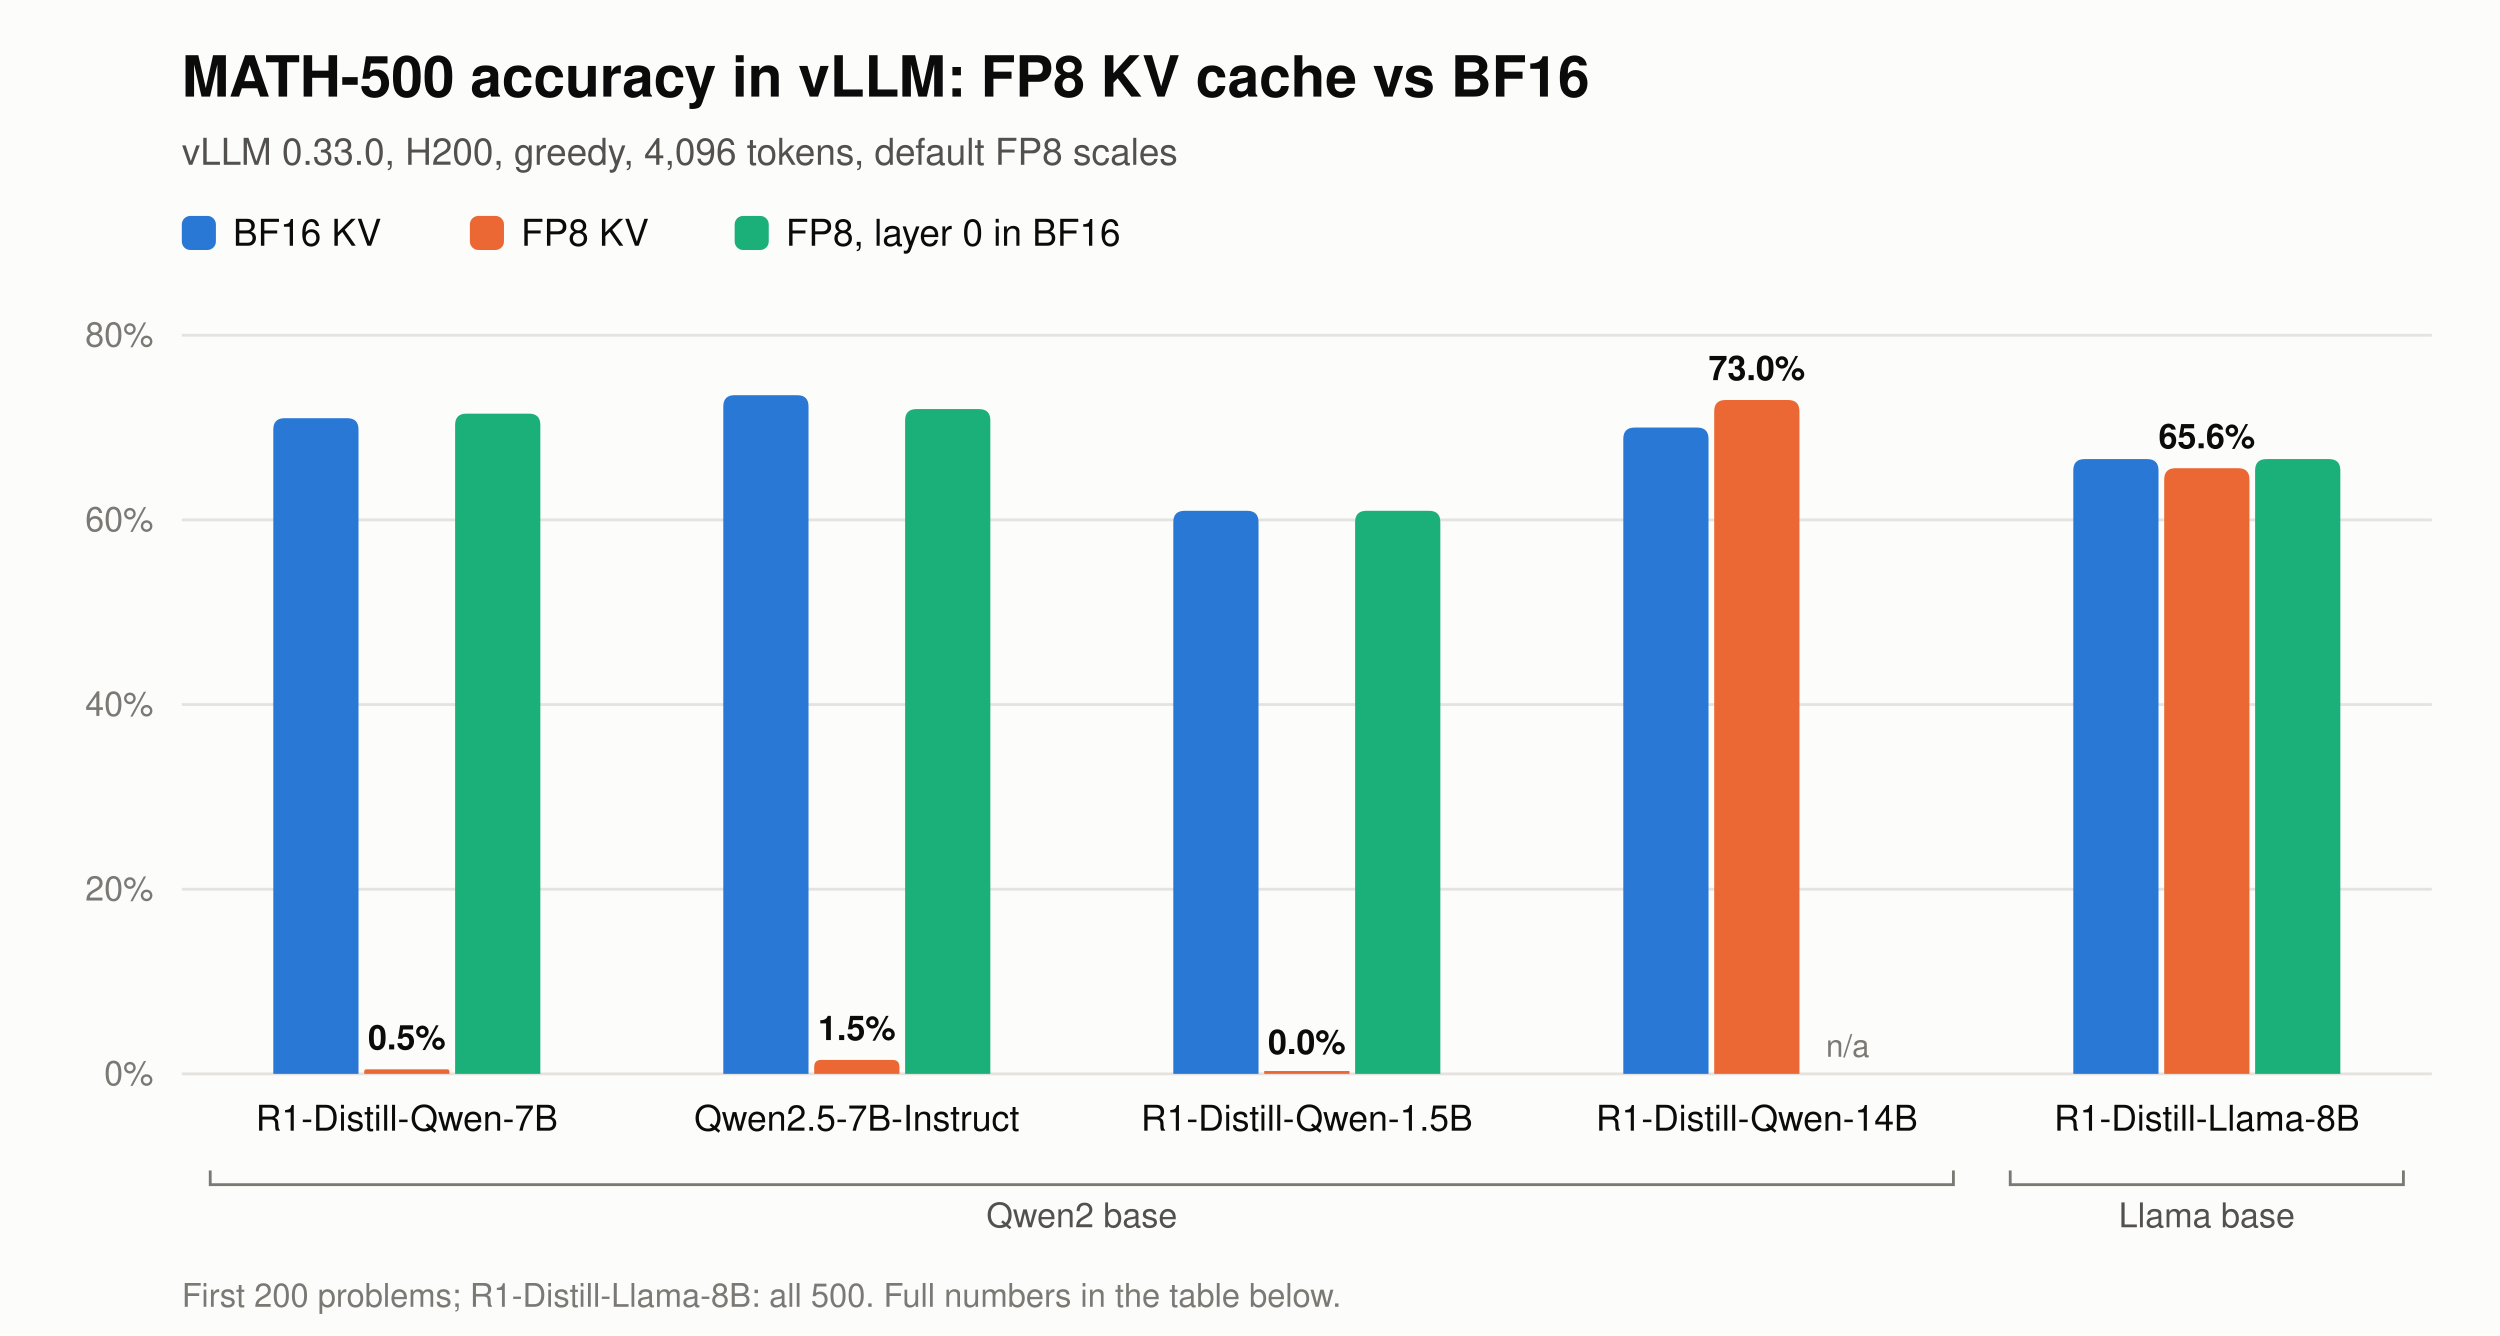
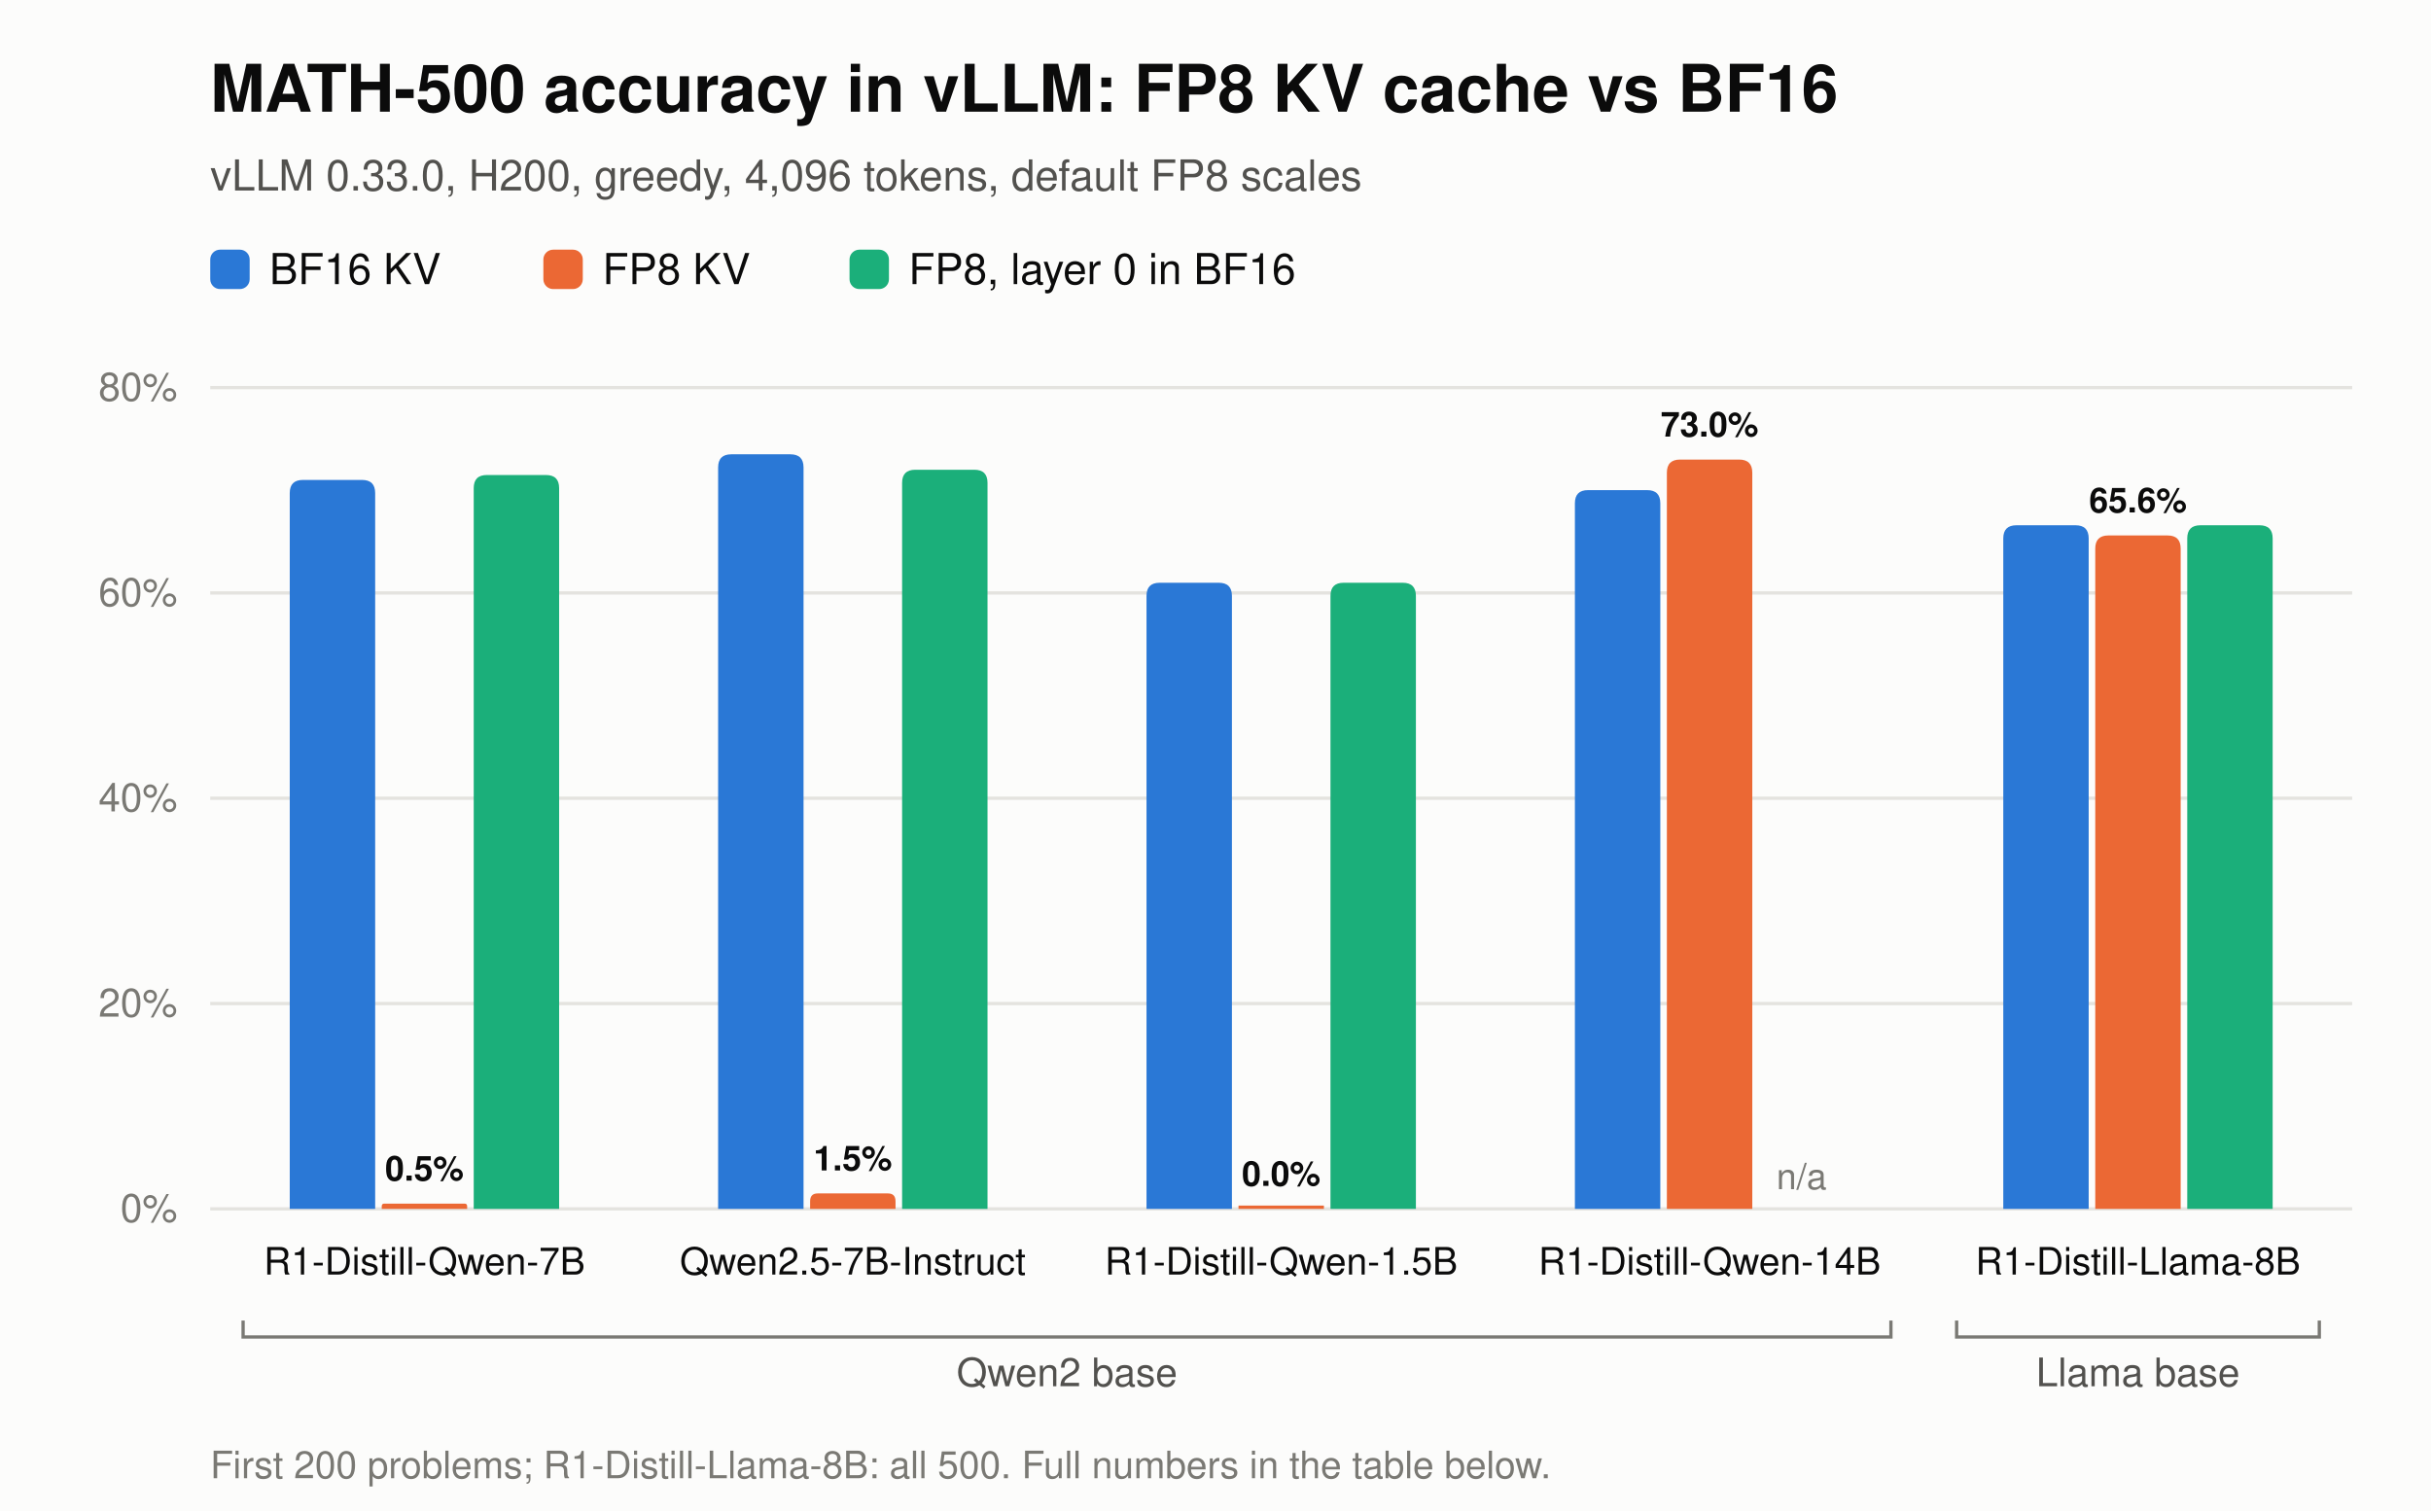
- <svg xmlns="http://www.w3.org/2000/svg" viewBox="0 0 880 470" width="100%" role="img" aria-label="MATH-500 accuracy in vLLM: FP8 KV cache vs BF16" style="font-family:-apple-system, BlinkMacSystemFont, 'Segoe UI', 'PingFang SC', 'Noto Sans SC', Helvetica, Arial, sans-serif;max-width:880px">
-   <rect width="880" height="470" fill="#fcfcfb" />
+ <svg xmlns="http://www.w3.org/2000/svg" viewBox="0 0 740 460" width="100%" role="img" aria-label="MATH-500 accuracy in vLLM: FP8 KV cache vs BF16" style="font-family:-apple-system, BlinkMacSystemFont, 'Segoe UI', 'PingFang SC', 'Noto Sans SC', Helvetica, Arial, sans-serif;max-width:740px">
+   <rect width="740" height="460" fill="#fcfcfb" />
  <text x="64" y="34" font-size="20" font-weight="600" fill="#0b0b0b">MATH-500 accuracy in vLLM: FP8 KV cache vs BF16</text>
  <text x="64" y="58" font-size="13" fill="#52514e">vLLM 0.33.0, H200, greedy, 4,096 tokens, default FP8 scales</text>
  <rect x="64" y="76" width="12" height="12" rx="3" fill="#2a78d6" />
  <text x="82" y="86.5" font-size="13" fill="#0b0b0b">BF16 KV</text>
  <rect x="165.4" y="76" width="12" height="12" rx="3" fill="#eb6834" />
  <text x="183.4" y="86.5" font-size="13" fill="#0b0b0b">FP8 KV</text>
  <rect x="258.6" y="76" width="12" height="12" rx="3" fill="#1baf7a" />
  <text x="276.6" y="86.5" font-size="13" fill="#0b0b0b">FP8, layer 0 in BF16</text>
-   <line x1="64" x2="856" y1="378.0" y2="378.0" stroke="#e4e3df" stroke-width="1" />
-   <text x="54" y="382.0" font-size="12" fill="#7a7974" text-anchor="end">0%</text>
-   <line x1="64" x2="856" y1="313.0" y2="313.0" stroke="#e4e3df" stroke-width="1" />
-   <text x="54" y="317.0" font-size="12" fill="#7a7974" text-anchor="end">20%</text>
-   <line x1="64" x2="856" y1="248.0" y2="248.0" stroke="#e4e3df" stroke-width="1" />
-   <text x="54" y="252.0" font-size="12" fill="#7a7974" text-anchor="end">40%</text>
-   <line x1="64" x2="856" y1="183.0" y2="183.0" stroke="#e4e3df" stroke-width="1" />
-   <text x="54" y="187.0" font-size="12" fill="#7a7974" text-anchor="end">60%</text>
-   <line x1="64" x2="856" y1="118.0" y2="118.0" stroke="#e4e3df" stroke-width="1" />
+   <line x1="64" x2="716" y1="368.0" y2="368.0" stroke="#e4e3df" stroke-width="1" />
+   <text x="54" y="372.0" font-size="12" fill="#7a7974" text-anchor="end">0%</text>
+   <line x1="64" x2="716" y1="305.5" y2="305.5" stroke="#e4e3df" stroke-width="1" />
+   <text x="54" y="309.5" font-size="12" fill="#7a7974" text-anchor="end">20%</text>
+   <line x1="64" x2="716" y1="243.0" y2="243.0" stroke="#e4e3df" stroke-width="1" />
+   <text x="54" y="247.0" font-size="12" fill="#7a7974" text-anchor="end">40%</text>
+   <line x1="64" x2="716" y1="180.5" y2="180.5" stroke="#e4e3df" stroke-width="1" />
+   <text x="54" y="184.5" font-size="12" fill="#7a7974" text-anchor="end">60%</text>
+   <line x1="64" x2="716" y1="118.0" y2="118.0" stroke="#e4e3df" stroke-width="1" />
  <text x="54" y="122.0" font-size="12" fill="#7a7974" text-anchor="end">80%</text>
-   <path d="M96.2,378.0 V151.2 Q96.2,147.2 100.2,147.2 H122.2 Q126.2,147.2 126.2,151.2 V378.0 Z" fill="#2a78d6" />
-   <path d="M128.2,378.0 V377.2 Q128.2,376.4 129.0,376.4 H157.4 Q158.2,376.4 158.2,377.2 V378.0 Z" fill="#eb6834" />
-   <text x="143.2" y="369.4" font-size="12" font-weight="600" fill="#0b0b0b" text-anchor="middle">0.5%</text>
-   <path d="M160.2,378.0 V149.6 Q160.2,145.6 164.2,145.6 H186.2 Q190.2,145.6 190.2,149.6 V378.0 Z" fill="#1baf7a" />
-   <text x="143.2" y="398.0" font-size="12.5" fill="#0b0b0b" text-anchor="middle">R1-Distill-Qwen-7B</text>
-   <path d="M254.6,378.0 V143.1 Q254.6,139.1 258.6,139.1 H280.6 Q284.6,139.1 284.6,143.1 V378.0 Z" fill="#2a78d6" />
-   <path d="M286.6,378.0 V375.6 Q286.6,373.1 289.0,373.1 H314.2 Q316.6,373.1 316.6,375.6 V378.0 Z" fill="#eb6834" />
-   <text x="301.6" y="366.1" font-size="12" font-weight="600" fill="#0b0b0b" text-anchor="middle">1.5%</text>
-   <path d="M318.6,378.0 V148.0 Q318.6,144.0 322.6,144.0 H344.6 Q348.6,144.0 348.6,148.0 V378.0 Z" fill="#1baf7a" />
-   <text x="301.6" y="398.0" font-size="12.5" fill="#0b0b0b" text-anchor="middle">Qwen2.5-7B-Instruct</text>
-   <path d="M413.0,378.0 V183.8 Q413.0,179.8 417.0,179.8 H439.0 Q443.0,179.8 443.0,183.8 V378.0 Z" fill="#2a78d6" />
-   <rect x="445.0" y="377.0" width="30" height="1" fill="#eb6834" />
-   <text x="460.0" y="371.0" font-size="12" font-weight="600" fill="#0b0b0b" text-anchor="middle">0.0%</text>
-   <path d="M477.0,378.0 V183.8 Q477.0,179.8 481.0,179.8 H503.0 Q507.0,179.8 507.0,183.8 V378.0 Z" fill="#1baf7a" />
-   <text x="460.0" y="398.0" font-size="12.5" fill="#0b0b0b" text-anchor="middle">R1-Distill-Qwen-1.5B</text>
-   <path d="M571.4,378.0 V154.5 Q571.4,150.5 575.4,150.5 H597.4 Q601.4,150.5 601.4,154.5 V378.0 Z" fill="#2a78d6" />
-   <path d="M603.4,378.0 V144.8 Q603.4,140.8 607.4,140.8 H629.4 Q633.4,140.8 633.4,144.8 V378.0 Z" fill="#eb6834" />
-   <text x="618.4" y="133.8" font-size="12" font-weight="600" fill="#0b0b0b" text-anchor="middle">73.0%</text>
-   <text x="650.4" y="372.0" font-size="11" fill="#7a7974" text-anchor="middle">n/a</text>
-   <text x="618.4" y="398.0" font-size="12.5" fill="#0b0b0b" text-anchor="middle">R1-Distill-Qwen-14B</text>
-   <path d="M729.8,378.0 V165.6 Q729.8,161.6 733.8,161.6 H755.8 Q759.8,161.6 759.8,165.6 V378.0 Z" fill="#2a78d6" />
-   <path d="M761.8,378.0 V168.8 Q761.8,164.8 765.8,164.8 H787.8 Q791.8,164.8 791.8,168.8 V378.0 Z" fill="#eb6834" />
-   <text x="776.8" y="157.8" font-size="12" font-weight="600" fill="#0b0b0b" text-anchor="middle">65.6%</text>
-   <path d="M793.8,378.0 V165.6 Q793.8,161.6 797.8,161.6 H819.8 Q823.8,161.6 823.8,165.6 V378.0 Z" fill="#1baf7a" />
-   <text x="776.8" y="398.0" font-size="12.5" fill="#0b0b0b" text-anchor="middle">R1-Distill-Llama-8B</text>
-   <path d="M74.0,412.0 v5 H687.6 v-5" fill="none" stroke="#7a7974" stroke-width="1" />
-   <text x="380.8" y="432.0" font-size="12" fill="#52514e" text-anchor="middle">Qwen2 base</text>
-   <path d="M707.6,412.0 v5 H846.0 v-5" fill="none" stroke="#7a7974" stroke-width="1" />
-   <text x="776.8" y="432.0" font-size="12" fill="#52514e" text-anchor="middle">Llama base</text>
-   <text x="64" y="460" font-size="11.5" fill="#7a7974">First 200 problems; R1-Distill-Llama-8B: all 500. Full numbers in the table below.</text>
+   <path d="M88.2,368.0 V150.1 Q88.2,146.1 92.2,146.1 H110.2 Q114.2,146.1 114.2,150.1 V368.0 Z" fill="#2a78d6" />
+   <path d="M116.2,368.0 V367.2 Q116.2,366.4 117.0,366.4 H141.4 Q142.2,366.4 142.2,367.2 V368.0 Z" fill="#eb6834" />
+   <text x="129.2" y="359.4" font-size="10.5" font-weight="600" fill="#0b0b0b" text-anchor="middle">0.5%</text>
+   <path d="M144.2,368.0 V148.6 Q144.2,144.6 148.2,144.6 H166.2 Q170.2,144.6 170.2,148.6 V368.0 Z" fill="#1baf7a" />
+   <text x="129.2" y="388.0" font-size="11.5" fill="#0b0b0b" text-anchor="middle">R1-Distill-Qwen-7B</text>
+   <path d="M218.6,368.0 V142.3 Q218.6,138.3 222.6,138.3 H240.6 Q244.6,138.3 244.6,142.3 V368.0 Z" fill="#2a78d6" />
+   <path d="M246.6,368.0 V365.7 Q246.6,363.3 248.9,363.3 H270.3 Q272.6,363.3 272.6,365.7 V368.0 Z" fill="#eb6834" />
+   <text x="259.6" y="356.3" font-size="10.5" font-weight="600" fill="#0b0b0b" text-anchor="middle">1.5%</text>
+   <path d="M274.6,368.0 V147.0 Q274.6,143.0 278.6,143.0 H296.6 Q300.6,143.0 300.6,147.0 V368.0 Z" fill="#1baf7a" />
+   <text x="259.6" y="388.0" font-size="11.5" fill="#0b0b0b" text-anchor="middle">Qwen2.5-7B-Instruct</text>
+   <path d="M349.0,368.0 V181.4 Q349.0,177.4 353.0,177.4 H371.0 Q375.0,177.4 375.0,181.4 V368.0 Z" fill="#2a78d6" />
+   <rect x="377.0" y="367.0" width="26" height="1" fill="#eb6834" />
+   <text x="390.0" y="361.0" font-size="10.5" font-weight="600" fill="#0b0b0b" text-anchor="middle">0.0%</text>
+   <path d="M405.0,368.0 V181.4 Q405.0,177.4 409.0,177.4 H427.0 Q431.0,177.4 431.0,181.4 V368.0 Z" fill="#1baf7a" />
+   <text x="390.0" y="388.0" font-size="11.5" fill="#0b0b0b" text-anchor="middle">R1-Distill-Qwen-1.5B</text>
+   <path d="M479.4,368.0 V153.2 Q479.4,149.2 483.4,149.2 H501.4 Q505.4,149.2 505.4,153.2 V368.0 Z" fill="#2a78d6" />
+   <path d="M507.4,368.0 V143.9 Q507.4,139.9 511.4,139.9 H529.4 Q533.4,139.9 533.4,143.9 V368.0 Z" fill="#eb6834" />
+   <text x="520.4" y="132.9" font-size="10.5" font-weight="600" fill="#0b0b0b" text-anchor="middle">73.0%</text>
+   <text x="548.4" y="362.0" font-size="11" fill="#7a7974" text-anchor="middle">n/a</text>
+   <text x="520.4" y="388.0" font-size="11.5" fill="#0b0b0b" text-anchor="middle">R1-Distill-Qwen-14B</text>
+   <path d="M609.8,368.0 V163.9 Q609.8,159.9 613.8,159.9 H631.8 Q635.8,159.9 635.8,163.9 V368.0 Z" fill="#2a78d6" />
+   <path d="M637.8,368.0 V167.0 Q637.8,163.0 641.8,163.0 H659.8 Q663.8,163.0 663.8,167.0 V368.0 Z" fill="#eb6834" />
+   <text x="650.8" y="156.0" font-size="10.5" font-weight="600" fill="#0b0b0b" text-anchor="middle">65.6%</text>
+   <path d="M665.8,368.0 V163.9 Q665.8,159.9 669.8,159.9 H687.8 Q691.8,159.9 691.8,163.9 V368.0 Z" fill="#1baf7a" />
+   <text x="650.8" y="388.0" font-size="11.5" fill="#0b0b0b" text-anchor="middle">R1-Distill-Llama-8B</text>
+   <path d="M74.0,402.0 v5 H575.6 v-5" fill="none" stroke="#7a7974" stroke-width="1" />
+   <text x="324.8" y="422.0" font-size="12" fill="#52514e" text-anchor="middle">Qwen2 base</text>
+   <path d="M595.6,402.0 v5 H706.0 v-5" fill="none" stroke="#7a7974" stroke-width="1" />
+   <text x="650.8" y="422.0" font-size="12" fill="#52514e" text-anchor="middle">Llama base</text>
+   <text x="64" y="450" font-size="11.5" fill="#7a7974">First 200 problems; R1-Distill-Llama-8B: all 500. Full numbers in the table below.</text>
</svg>
